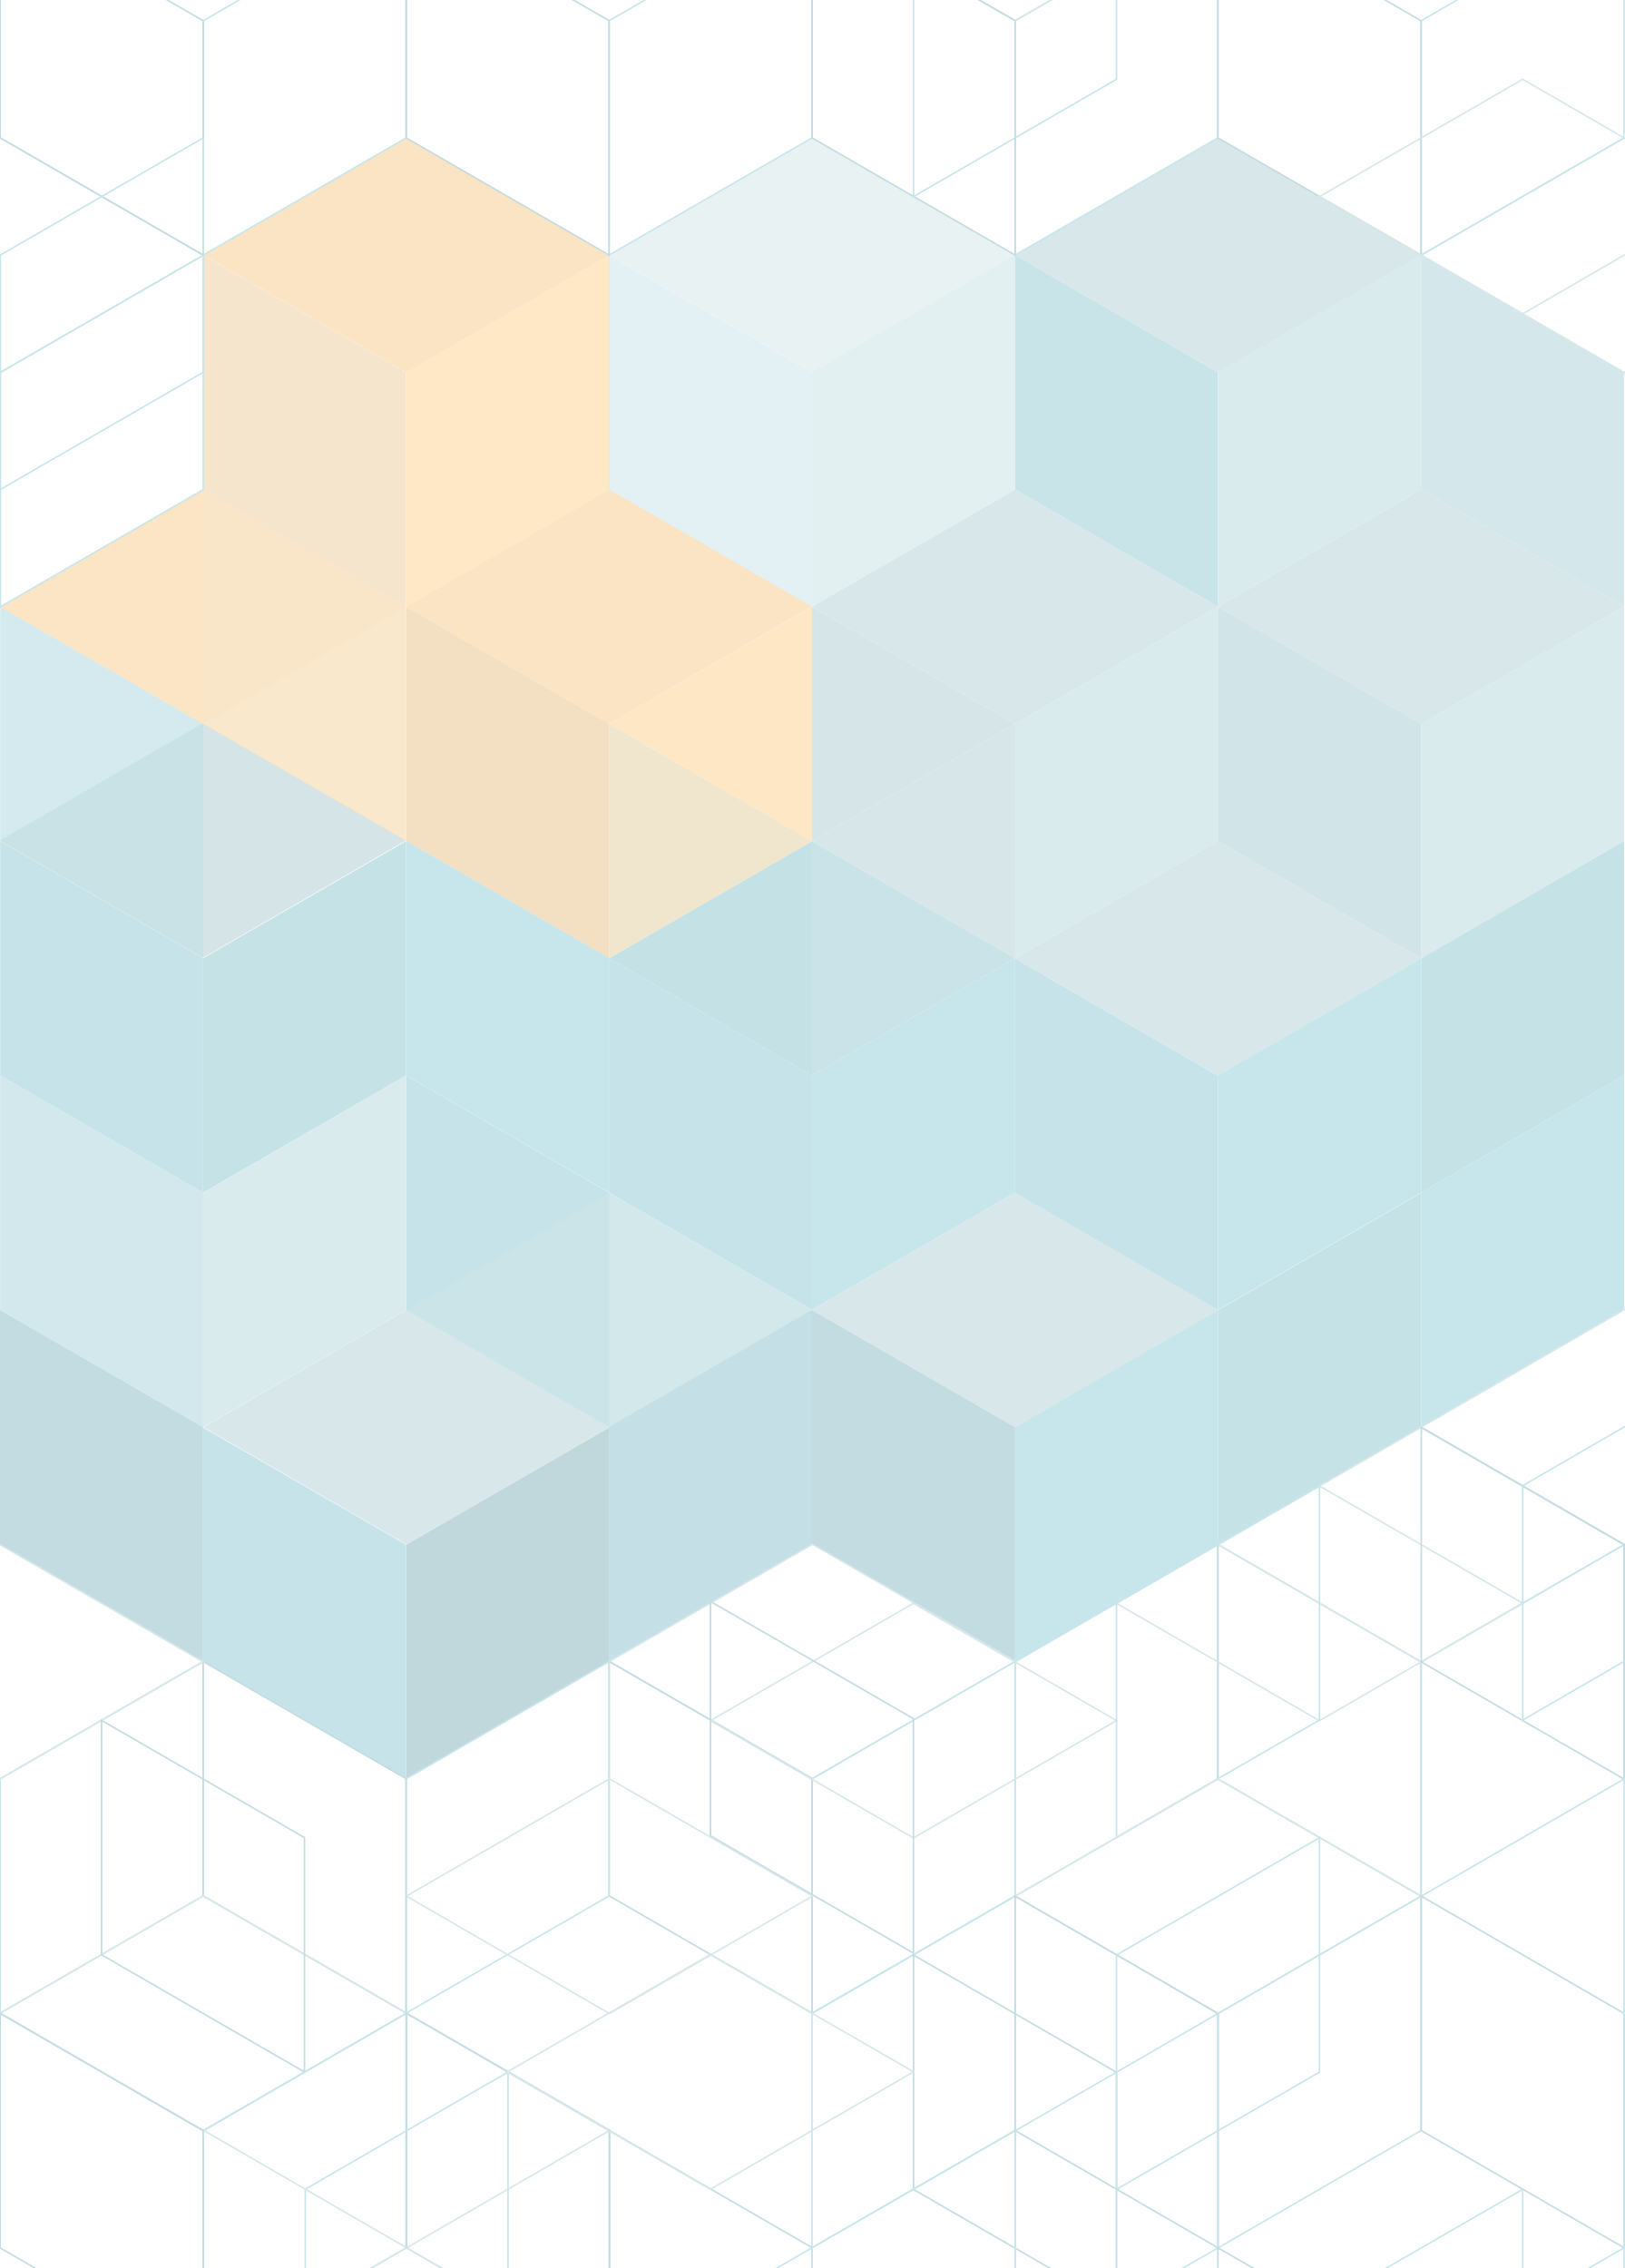
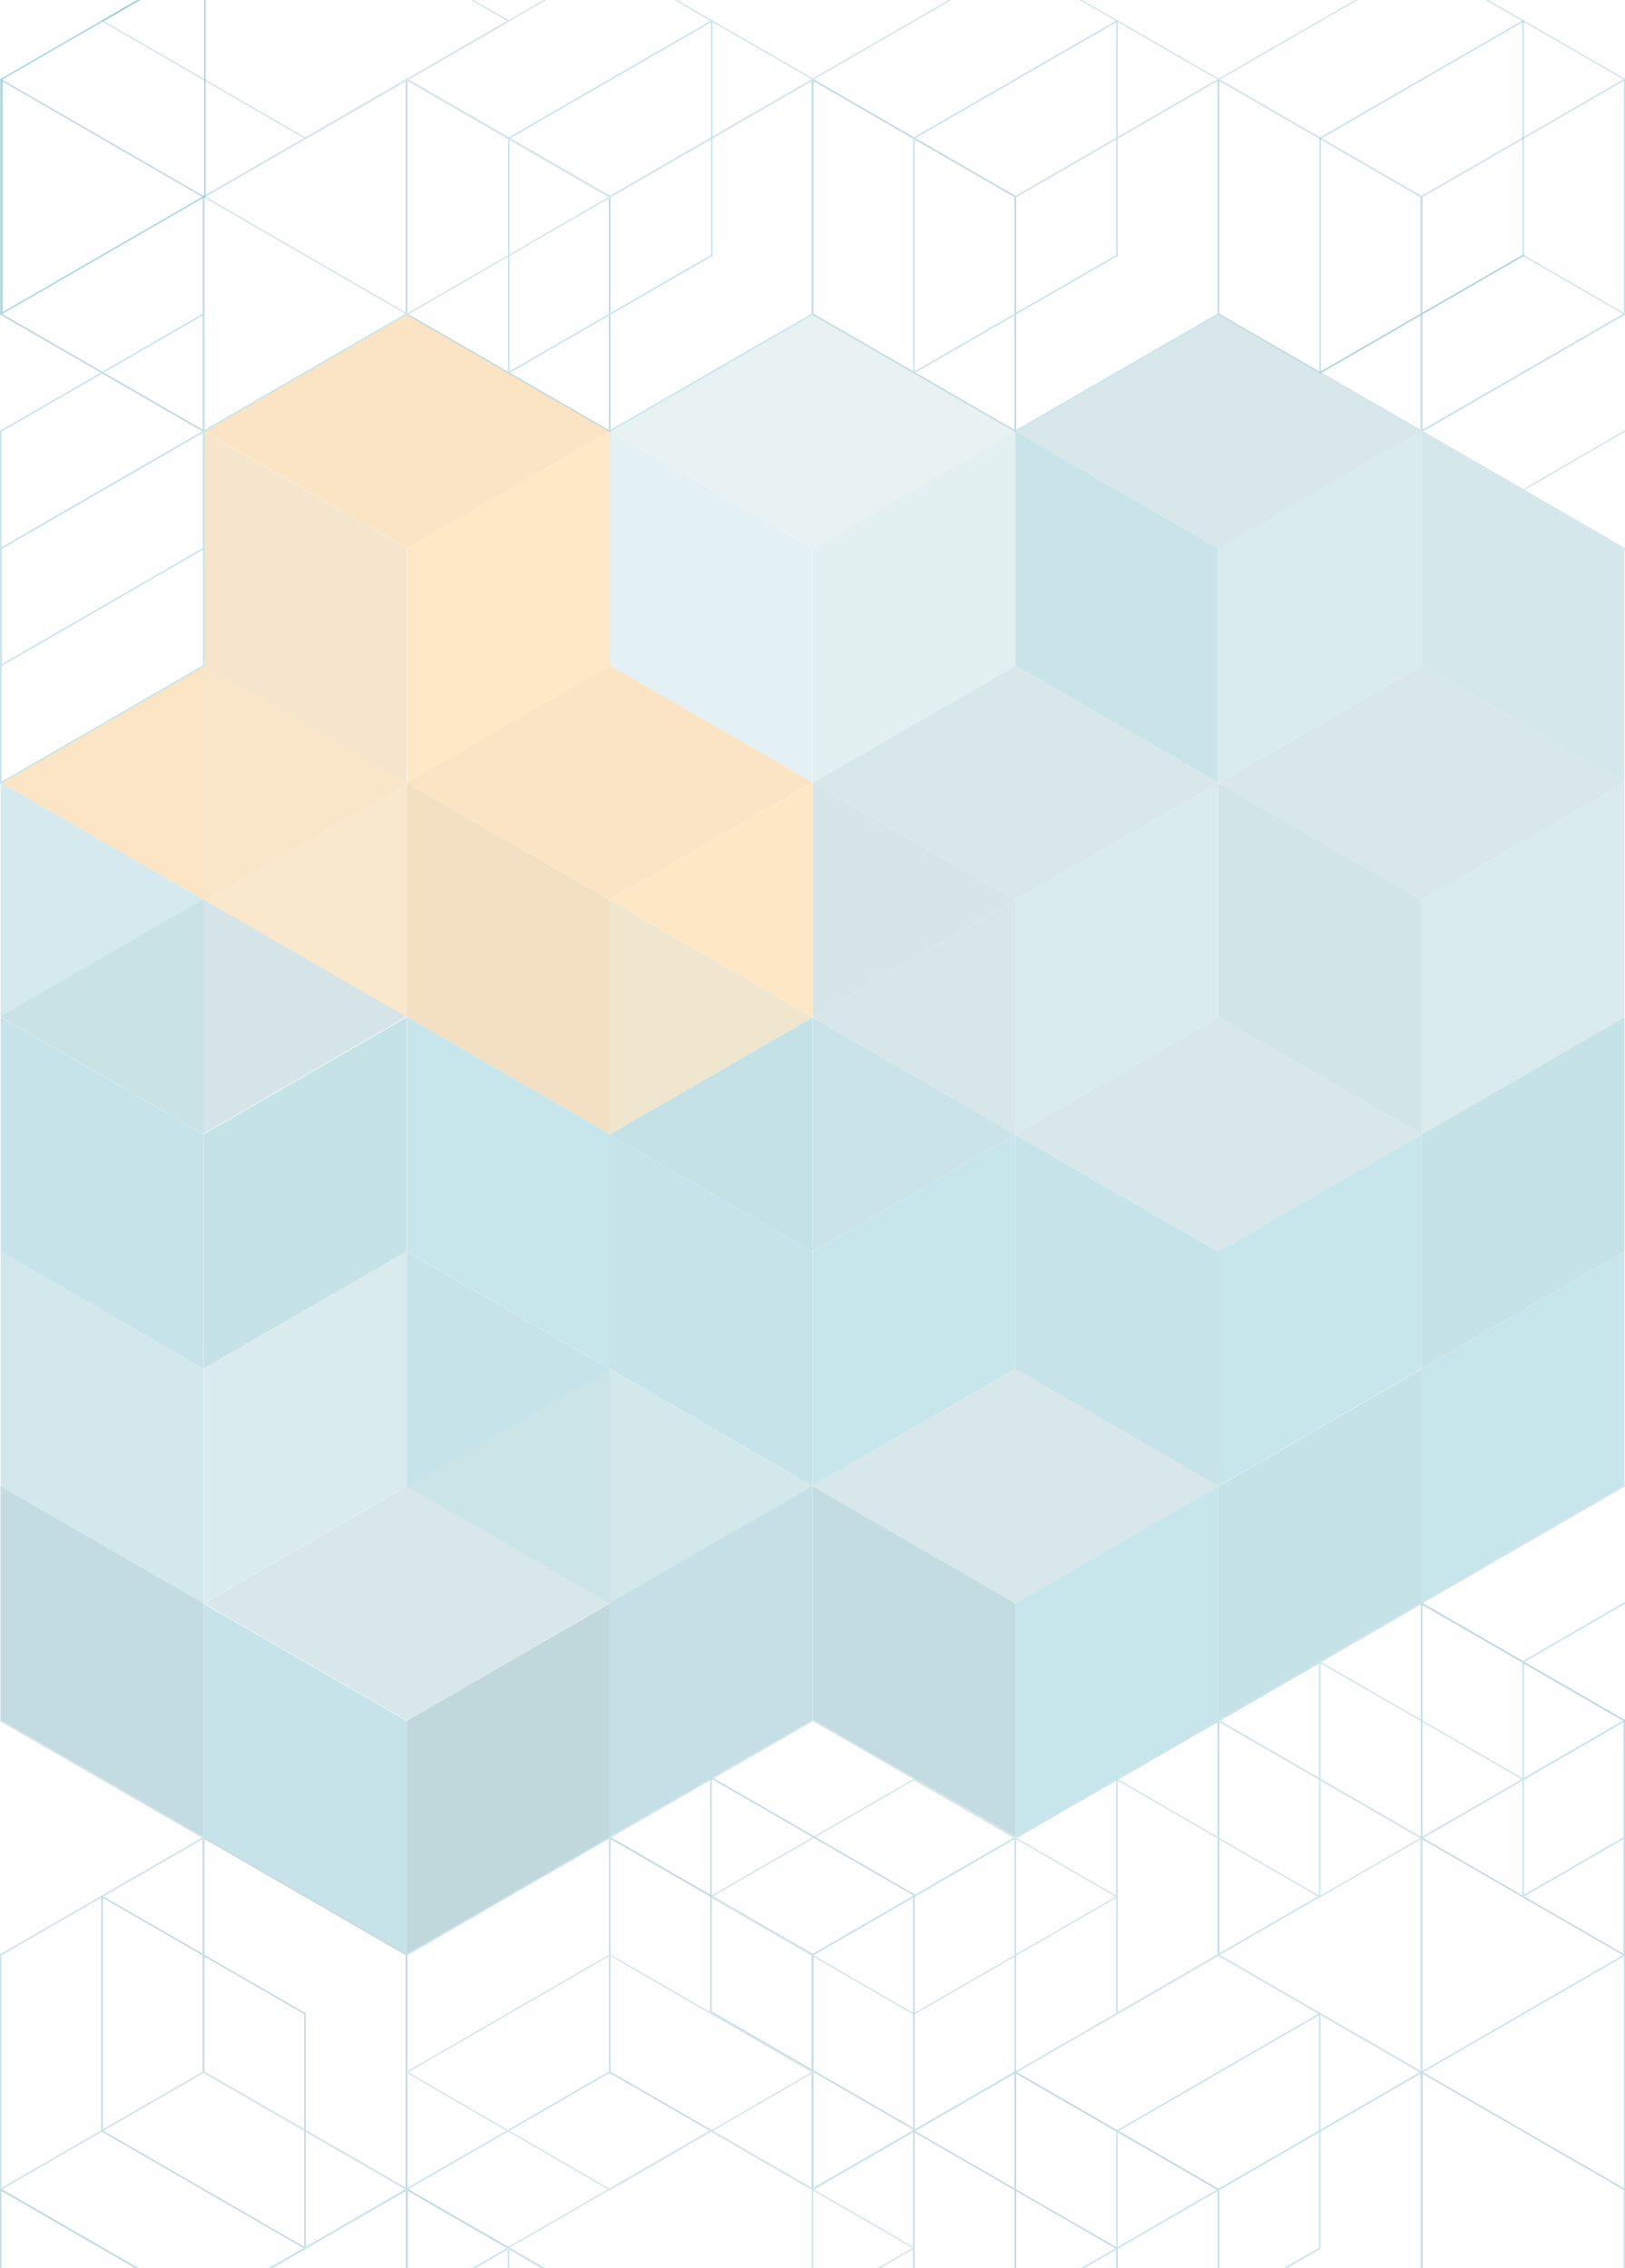
<svg xmlns="http://www.w3.org/2000/svg" version="1.1" id="Layer_1" x="0px" y="0px" viewBox="0 0 1036.5 1447.5" enable-background="new 0 0 1036.5 1447.5" xml:space="preserve">
  <g id="_Group_" opacity="0.34">
-     <polygon fill="#93C4CA" points="777.2,387.2 777.2,536.8 647.8,611.6 647.8,462  " />
-     <polygon fill="#8CBAC0" points="518.2,387.2 518.2,387.2 518.2,387.2 647.8,312.4 777.2,387.2 647.8,462  " />
-     <polygon fill="#5BB6C8" points="647.8,611.6 647.8,761.2 518.2,836 518.2,686.4  " />
-     <polygon fill="#93C4CA" points="647.8,611.6 647.8,611.6 518.2,536.9 518.2,536.8  " />
-     <polygon fill="#87B3B9" points="647.8,462 647.8,611.6 518.2,536.8  " />
-     <polygon fill="#87B3B9" points="518.2,387.2 647.8,462 518.2,536.8 518.2,536.8  " />
-     <polygon fill="#54A7B7" points="647.8,611.6 518.2,686.4 518.2,686.3 518.2,682 518.2,536.9 518.2,536.9  " />
-     <polygon fill="#FDBA54" points="518.2,536.8 518.2,536.9 388.7,462 388.7,462 518.2,387.2 518.2,536.8 518.2,536.8 518.2,536.9     " />
-     <polygon fill="#87B3B9" points="518.2,536.9 518.2,536.9 518.2,536.8  " />
-     <polygon fill="#57AEBE" points="518.2,686.4 518.2,836 388.7,761.2 388.7,612.3 388.7,611.6  " />
-     <polygon fill="#54A7B7" points="518.2,686.3 518.2,686.4 388.7,611.6 518.2,536.9 518.2,536.9 518.2,682  " />
-     <polygon fill="#54A7B7" points="518.2,536.8 518.2,536.9 518.2,536.9  " />
-     <polygon fill="#FDBA54" points="518.2,536.9 388.7,611.6 388.7,462.8 388.7,462  " />
-     <polygon opacity="0.25" fill="#93C4CA" enable-background="new    " points="518.2,686.4 518.2,536.9 647.8,462 647.8,611.6  " />
-     <polygon opacity="0.25" fill="#93C4CA" enable-background="new    " points="647.8,761.2 647.8,611.7 777.2,536.8 777.2,686.4  " />
-     <polygon fill="#EFB050" points="518.2,387.1 388.7,462 259.2,387.2 259.2,387.2 259.2,387.1 388.7,312.3  " />
-     <polygon opacity="0.25" fill="#50A6B7" enable-background="new    " points="518.2,536.8 518.2,686.4 388.7,611.6 388.7,462.7    388.7,462.1 388.7,462  " />
-     <polygon opacity="0.99" fill="#DCA249" enable-background="new    " points="388.7,462 388.7,611.6 259.2,536.8 259.2,387.9    259.2,387.2 259.2,387.2  " />
-     <polygon opacity="0.25" fill="#50A6B7" enable-background="new    " points="388.7,611.6 388.7,761.2 259.2,686.4 259.2,537.5    259.2,536.8 259.2,536.8  " />
-     <polygon fill="#57AEBE" points="388.7,761.2 388.7,910.8 259.2,836 259.2,687.1 259.2,686.4  " />
-     <polygon fill="#54A9BA" points="259.2,536.8 259.2,686.4 129.6,761.2 129.6,611.6  " />
-     <polygon fill="#93C4CA" points="259.2,686.4 259.2,836 129.6,910.8 129.6,761.3  " />
-     <polygon fill="#84AFB5" points="0.1,536.4 0.1,536.4 0.1,536.3 129.6,461.5 259.2,536.3 129.6,611.2  " />
-     <polygon fill="#8CBAC0" points="647.8,611.7 647.8,611.7 647.8,611.6 777.2,536.8 906.9,611.6 777.2,686.5  " />
-     <polygon fill="#57AEBE" points="777.2,686.6 777.2,836.2 647.8,761.4 647.8,612.5 647.8,611.8  " />
-     <polygon fill="#5BB6C8" points="906.9,611.6 906.9,761.2 777.2,836 777.2,686.4  " />
-     <polygon opacity="0.75" fill="#50A6B7" enable-background="new    " points="129.6,761.2 129.6,910.8 0.1,836 0.1,687.1 0.1,686.5    0.1,686.4  " />
-     <polygon fill="#4D99A8" points="518.2,836 518.2,985.6 647.8,1060.4 647.8,910.8  " />
-     <polygon fill="#5BB6C8" points="259.4,536.8 259.4,686.4 389,761.2 389,611.6  " />
-     <polygon fill="#8CBAC0" points="518.2,836.1 518.2,836.1 518.2,836 647.8,761.2 777.4,836 647.8,910.9  " />
-     <polygon fill="#57AEBE" points="129.6,611.6 129.6,761.2 0.1,686.4 0.1,537.5 0.1,536.8  " />
-     <polygon opacity="0.69" fill="#DCA249" enable-background="new    " points="259.2,387.1 259.2,536.7 129.6,461.9 129.6,313.1    129.6,312.4 129.6,312.3  " />
-     <polygon fill="#FDBA54" points="129.6,462 129.5,462 0,387.2 0.1,387.2 129.6,312.4  " />
-     <polygon opacity="0.7" fill="#50A6B7" enable-background="new    " points="129.6,462 129.6,611.6 0.1,536.8 0.1,387.9 0.1,387.2    0.1,387.2  " />
-     <polygon opacity="0.44" fill="#FDBA54" enable-background="new    " points="259.1,536.8 259.1,536.9 129.6,462 129.6,462    259.1,387.2 259.1,536.8 259.2,536.8 259.2,536.9  " />
-     <polygon fill="#8CBAC0" points="129.9,910.9 129.9,910.9 129.9,910.8 259.4,836 389,910.8 259.4,985.7  " />
-     <polygon fill="#5BB6C8" points="777.2,836 777.2,985.6 647.8,1060.4 647.8,910.8  " />
-     <polygon opacity="0.85" fill="#66B0BA" enable-background="new    " points="259.4,836.3 259.4,836.3 259.4,836.2 389,761.4    518.5,836.2 389,911.1  " />
-     <polygon fill="#51A2B2" points="518.2,836 518.2,985.6 388.6,1060.4 388.6,910.8  " />
-     <polygon fill="#458996" points="388.7,911.1 388.7,1060.7 259.2,1135.5 259.2,985.9  " />
-     <polygon opacity="0.88" fill="#68A5AF" enable-background="new    " points="906.9,462 906.9,611.6 777.2,536.8 777.2,387.9    777.2,387.2  " />
-     <polygon fill="#8CBAC0" points="777.2,387.3 777.2,387.3 777.2,387.2 906.9,312.4 1036.4,387.2 906.9,462.1  " />
-     <polygon fill="#93C4CA" points="1036.4,387.2 1036.4,536.8 906.9,611.6 906.9,462  " />
-     <polygon fill="#54A9BA" points="1036.4,536.8 1036.4,686.4 906.9,761.2 906.9,611.6  " />
-     <polygon fill="#54A9BA" points="906.9,761.4 906.9,911 777.2,985.8 777.2,836.2  " />
-     <polygon fill="#5BB6C8" points="1036.4,686.4 1036.4,836 906.9,910.8 906.9,761.2  " />
-     <polygon fill="#57AEBE" points="259.2,985.9 259.2,1135.5 129.6,1060.7 129.6,911.8 129.6,911.1  " />
-     <polygon fill="#4D99A8" points="0,836 0,985.6 129.6,1060.4 129.6,910.8  " />
-     <polygon opacity="0.81" fill="#DCA249" enable-background="new    " points="259.2,237.6 259.2,387.2 129.6,312.4 129.6,163.5    129.6,162.9 129.6,162.8  " />
-     <polygon opacity="0.99" fill="#FDBB56" enable-background="new    " points="259.4,237.6 259.4,387.2 389,312.4 389,163.5    389,162.9 389,162.8  " />
-     <polygon fill="#EFB050" points="389,162.8 259.4,237.7 129.9,162.9 129.9,162.9 129.9,162.8 259.4,88  " />
-     <polygon opacity="0.68" fill="#EFB050" enable-background="new    " points="259.4,387.2 129.9,462.1 0.3,387.3 0.3,387.3    0.3,387.2 129.9,312.4  " />
-     <polygon opacity="0.49" fill="#57AEBE" enable-background="new    " points="518.2,237.6 518.2,387.2 388.7,312.4 388.7,163.5    388.7,162.8  " />
-     <polygon opacity="0.77" fill="#93C4CA" enable-background="new    " points="647.8,162.8 647.8,312.4 518.2,387.2 518.2,237.7  " />
-     <polygon opacity="0.55" fill="#8CBAC0" enable-background="new    " points="389,162.9 389,162.9 389,162.8 518.5,88 648,162.8    518.5,237.7  " />
-     <polygon opacity="0.96" fill="#57AEBE" enable-background="new    " points="777.2,237.6 777.2,387.2 647.8,312.4 647.8,163.5    647.8,162.8  " />
-     <polygon fill="#93C4CA" points="906.9,162.8 906.9,312.4 777.2,387.2 777.2,237.7  " />
-     <polygon fill="#8CBAC0" points="647.8,162.9 647.8,162.9 647.8,162.8 777.4,88 907,162.8 777.4,237.7  " />
-     <polygon opacity="0.72" fill="#51A1B0" enable-background="new    " points="1036.4,237.6 1036.4,387.2 906.9,312.4 906.9,163.5    906.9,162.8  " />
-     <polygon fill="none" stroke="#8CBAC0" stroke-miterlimit="10" points="389,1060.4 389,1060.4 389,1060.3 518.5,985.6 648,1060.3    518.5,1135.2  " />
-     <polygon fill="none" stroke="#5BB6C8" stroke-miterlimit="10" points="647.8,1060.4 647.8,1210 518.2,1284.8 518.2,1135.2  " />
-     <polygon fill="none" stroke="#4D99A8" stroke-miterlimit="10" points="388.7,1060.4 388.7,1210 518.2,1284.8 518.2,1135.2  " />
-     <polygon fill="none" stroke="#5BB6C8" stroke-miterlimit="10" points="777.2,985.8 777.2,1135.4 647.8,1210.2 647.8,1060.6  " />
-     <polygon fill="none" stroke="#4D99A8" stroke-miterlimit="10" points="777.2,985.8 777.2,1135.4 906.8,1210.2 906.8,1060.6  " />
-     <polygon fill="none" stroke="#8CBAC0" stroke-miterlimit="10" points="777.4,985.8 777.4,985.8 777.4,985.8 906.9,910.9    1036.6,985.8 906.9,1060.7  " />
-     <polygon fill="none" stroke="#5BB6C8" stroke-miterlimit="10" points="1036.4,985.8 1036.4,1135.4 907,1210.2 907,1060.6  " />
-     <polygon fill="none" stroke="#5BB6C8" stroke-miterlimit="10" points="388.7,1060.4 388.7,1210 259.2,1284.8 259.2,1135.2  " />
-     <polygon fill="none" stroke="#5BB6C8" stroke-miterlimit="10" points="129.6,1060.4 129.6,1210 0.1,1284.8 0.1,1135.2  " />
-     <polygon fill="none" stroke="#4D99A8" stroke-miterlimit="10" points="129.6,1060.4 129.6,1210 259.1,1284.8 259.1,1135.2  " />
-     <polygon fill="none" stroke="#5BB6C8" stroke-miterlimit="10" points="1165.9,911.1 1165.9,1060.7 1036.4,1135.5 1036.4,985.9  " />
-     <polygon fill="none" stroke="#8CBAC0" stroke-miterlimit="10" points="907,910.8 907,910.8 907,910.8 1036.4,835.9 1166.1,910.8    1036.4,985.7  " />
-     <polygon fill="none" stroke="#8CBAC0" stroke-miterlimit="10" points="-129.6,1060.7 -129.6,1060.7 -129.6,1060.6 -0.1,985.8    129.6,1060.6 -0.1,1135.5  " />
-     <polygon fill="none" stroke="#8CBAC0" stroke-miterlimit="10" points="0.3,1284.8 0.3,1284.8 0.3,1284.8 129.8,1210 259.5,1284.8    129.8,1359.7  " />
-     <polygon fill="none" stroke="#8CBAC0" stroke-miterlimit="10" points="-129.3,162.9 -129.3,162.9 -129.3,162.8 0.2,88 129.9,162.8    0.2,237.7  " />
-     <polygon fill="none" stroke="#8CBAC0" stroke-miterlimit="10" points="907,162.9 907,162.9 907,162.8 1036.4,88 1166.1,162.8    1036.4,237.7  " />
-     <polygon fill="none" stroke="#5BB6C8" stroke-miterlimit="10" points="777.2,-61.6 777.2,88 647.8,162.8 647.8,13.2  " />
-     <polygon fill="none" stroke="#5BB6C8" stroke-miterlimit="10" points="518.2,-61.6 518.2,88 388.7,162.8 388.7,13.2  " />
-     <polygon fill="none" stroke="#5BB6C8" stroke-miterlimit="10" points="259.2,-61.6 259.2,88 129.7,162.8 129.7,13.2  " />
-     <polygon fill="none" stroke="#5BB6C8" stroke-miterlimit="10" points="129.7,162.9 129.7,312.5 0.2,387.3 0.2,237.7  " />
-     <polygon fill="none" stroke="#5BB6C8" stroke-miterlimit="10" points="1036.4,-61.6 1036.4,88 907,162.8 907,13.2  " />
-     <polygon fill="none" stroke="#8CBAC0" stroke-miterlimit="10" points="518.2,-61.6 518.2,-61.6 518.2,-61.7 647.8,-136.5    777.4,-61.7 647.8,13.2  " />
-     <polygon fill="none" stroke="#4D99A8" stroke-miterlimit="10" points="518.2,-61.6 518.2,88 647.8,162.8 647.8,13.2  " />
-     <polygon fill="none" stroke="#4D99A8" stroke-miterlimit="10" points="777.2,-61.6 777.2,88 906.8,162.8 906.8,13.2  " />
-     <polygon fill="none" stroke="#4D99A8" stroke-miterlimit="10" points="259.2,-61.6 259.2,88 388.7,162.8 388.7,13.2  " />
-     <polygon fill="none" stroke="#4D99A8" stroke-miterlimit="10" points="0.1,-61.6 0.1,88 129.6,162.8 129.6,13.2  " />
-     <polygon fill="none" stroke="#8CBAC0" stroke-miterlimit="10" points="453.4,1098.2 453.4,1098.2 453.4,1098.1 582.9,1023.3    712.5,1098.1 582.9,1173  " />
-     <polygon fill="none" stroke="#8CBAC0" stroke-miterlimit="10" points="712.5,1023.3 712.5,1023.3 712.5,1023.2 842,948.4    971.7,1023.2 842,1098.2  " />
-     <polygon fill="none" stroke="#4D99A8" stroke-miterlimit="10" points="453.4,1022.1 453.4,1171.7 582.9,1246.5 582.9,1096.9  " />
-     <polygon fill="none" stroke="#4D99A8" stroke-miterlimit="10" points="64.8,1098 64.8,1247.6 194.3,1322.4 194.3,1172.8  " />
-     <polygon fill="none" stroke="#4D99A8" stroke-miterlimit="10" points="907,911.1 907,1060.7 1036.4,1135.5 1036.4,985.9  " />
-     <polygon fill="none" stroke="#5BB6C8" stroke-miterlimit="10" points="1101.1,873.3 1101.1,1022.9 971.7,1097.8 971.7,948.2  " />
-     <polygon fill="none" stroke="#5BB6C8" stroke-miterlimit="10" points="842,948.2 842,1097.8 712.5,1172.6 712.5,1023  " />
-     <polygon fill="none" stroke="#5BB6C8" stroke-miterlimit="10" points="129.7,88 129.7,237.6 0.2,312.4 0.2,162.8  " />
-     <polygon fill="none" stroke="#5BB6C8" stroke-miterlimit="10" points="712.5,-99 712.5,50.6 583,125.4 583,-24.2  " />
-     <polygon fill="none" stroke="#8CBAC0" stroke-miterlimit="10" points="842.2,125.5 842.2,125.5 842.2,125.4 971.7,50.6    1101.1,125.4 971.7,200.3  " />
-     <polygon fill="none" stroke="#8CBAC0" stroke-miterlimit="10" points="647.8,1210.2 647.8,1210.2 647.8,1210.1 777.2,1135.3    907,1210.1 777.2,1285.1  " />
-     <polygon fill="none" stroke="#8CBAC0" stroke-miterlimit="10" points="259.4,1210.2 259.4,1210.2 259.4,1210.1 388.9,1135.3    518.5,1210.1 388.9,1285.1  " />
-     <polygon fill="none" stroke="#8CBAC0" stroke-miterlimit="10" points="130,1359.7 130,1359.7 130,1359.6 259.5,1284.8    389.2,1359.6 259.5,1434.6  " />
-     <polygon fill="none" stroke="#5BB6C8" stroke-miterlimit="10" points="647.8,1210.2 647.8,1359.8 518.2,1434.6 518.2,1285  " />
-     <polygon fill="none" stroke="#5BB6C8" stroke-miterlimit="10" points="906.8,1210.2 906.8,1359.8 777.4,1434.6 777.4,1285  " />
-     <polygon fill="none" stroke="#5BB6C8" stroke-miterlimit="10" points="259.1,1285.1 259.1,1434.7 129.7,1509.5 129.7,1359.9  " />
-     <polygon fill="none" stroke="#4D99A8" stroke-miterlimit="10" points="0.1,1285.1 0.1,1434.7 129.6,1509.5 129.6,1359.9  " />
-     <polygon fill="none" stroke="#4D99A8" stroke-miterlimit="10" points="259.5,1285.1 259.5,1434.7 389,1509.5 389,1359.9  " />
-     <polygon fill="none" stroke="#4D99A8" stroke-miterlimit="10" points="388.8,1359.7 388.8,1509.3 518.2,1584.1 518.2,1434.5  " />
-     <polygon fill="none" stroke="#4D99A8" stroke-miterlimit="10" points="647.8,1210.2 647.8,1359.8 777.2,1434.6 777.2,1285  " />
-     <polygon fill="none" stroke="#4D99A8" stroke-miterlimit="10" points="907,1210.2 907,1359.8 1036.4,1434.6 1036.4,1285  " />
-     <polygon fill="none" stroke="#4D99A8" stroke-miterlimit="10" points="583,1247.8 583,1397.4 712.5,1472.2 712.5,1322.6  " />
-     <polygon fill="none" stroke="#5BB6C8" stroke-miterlimit="10" points="1165.9,1210.2 1165.9,1359.8 1036.4,1434.6 1036.4,1285  " />
-     <polygon fill="none" stroke="#5BB6C8" stroke-miterlimit="10" points="647.8,1359.7 647.8,1509.3 518.2,1584.1 518.2,1434.5  " />
-     <polygon fill="none" stroke="#5BB6C8" stroke-miterlimit="10" points="777.2,1285.1 777.2,1434.7 647.9,1509.5 647.9,1359.9  " />
-     <polygon fill="none" stroke="#5BB6C8" stroke-miterlimit="10" points="324.2,1322.4 324.2,1472 194.8,1546.8 194.8,1397.2  " />
-     <polygon fill="none" stroke="#5BB6C8" stroke-miterlimit="10" points="1165.9,1060.4 1165.9,1210 1036.4,1284.8 1036.4,1135.2  " />
-     <polygon fill="none" stroke="#5BB6C8" stroke-miterlimit="10" points="842,1172.9 842,1322.5 712.5,1397.3 712.5,1247.7  " />
-     <polygon fill="none" stroke="#5BB6C8" stroke-miterlimit="10" points="1036.4,1434.6 1036.4,1584.2 907,1659 907,1509.4  " />
-     <polygon fill="none" stroke="#4D99A8" stroke-miterlimit="10" points="777.2,1434.6 777.2,1584.2 906.7,1659 906.7,1509.4  " />
-     <polygon fill="none" stroke="#4D99A8" stroke-miterlimit="10" points="647.8,1515 647.8,1664.6 777.2,1739.4 777.2,1589.8  " />
-     <polygon fill="none" stroke="#4D99A8" stroke-miterlimit="10" points="518.2,1584.1 518.2,1733.7 647.8,1808.5 647.8,1658.9  " />
-     <polygon fill="none" stroke="#5BB6C8" stroke-miterlimit="10" points="777.2,1584.1 777.2,1733.7 647.9,1808.5 647.9,1658.9  " />
-     <polygon fill="none" stroke="#5BB6C8" stroke-miterlimit="10" points="906.8,1509.5 906.8,1659.1 777.4,1733.9 777.4,1584.3  " />
-     <polygon fill="none" stroke="#5BB6C8" stroke-miterlimit="10" points="971.7,1397.3 971.7,1546.9 842.2,1621.7 842.2,1472.1  " />
-     <polygon fill="none" stroke="#5BB6C8" stroke-miterlimit="10" points="518.2,1434.6 518.2,1584.2 388.8,1659 388.8,1509.4  " />
-     <polygon fill="none" stroke="#8CBAC0" stroke-miterlimit="10" points="129.9,1509.5 129.9,1509.5 129.9,1509.4 259.4,1434.6    389.1,1509.4 259.4,1584.4  " />
-     <polygon fill="none" stroke="#8CBAC0" stroke-miterlimit="10" points="323.8,1322.4 323.8,1322.4 323.8,1322.3 453.2,1247.5    583,1322.3 453.2,1397.3  " />
-     <polygon fill="none" stroke="#8CBAC0" stroke-miterlimit="10" points="259.6,1584.1 259.6,1584.1 259.6,1584 389.1,1509.2    518.8,1584 389.1,1659  " />
-     <polygon fill="none" stroke="#8CBAC0" stroke-miterlimit="10" points="388.6,1659 388.6,1659 388.6,1658.9 518,1584.1    647.8,1658.9 518,1733.9  " />
-     <polygon fill="none" stroke="#8CBAC0" stroke-miterlimit="10" points="323.9,1546.8 323.9,1546.8 323.9,1546.7 453.4,1471.9    583,1546.7 453.4,1621.7  " />
+     <polygon fill="#93C4CA" points="777.5,499.6 777.5,649.2 648,724 648,574.4  " />
+     <polygon fill="#8CBAC0" points="518.5,499.6 518.5,499.6 518.5,499.6 648,424.8 777.5,499.6 648,574.4  " />
+     <polygon fill="#5BB6C8" points="648,724 648,873.6 518.5,948.4 518.5,798.8  " />
+     <polygon fill="#93C4CA" points="648,724 648,724 518.5,649.3 518.5,649.2  " />
+     <polygon fill="#87B3B9" points="648,574.4 648,724 518.5,649.2  " />
+     <polygon fill="#87B3B9" points="518.5,499.6 648,574.4 518.5,649.2 518.5,649.2  " />
+     <polygon fill="#54A7B7" points="648,724 518.5,798.8 518.5,798.7 518.5,794.4 518.5,649.3 518.5,649.3  " />
+     <polygon fill="#FDBA54" points="518.5,649.2 518.5,649.3 389,574.4 389,574.4 518.5,499.6 518.5,649.2 518.5,649.2 518.5,649.3     " />
+     <polygon fill="#87B3B9" points="518.5,649.3 518.5,649.3 518.5,649.2  " />
+     <polygon fill="#57AEBE" points="518.5,798.8 518.5,948.4 389,873.6 389,724.7 389,724  " />
+     <polygon fill="#54A7B7" points="518.5,798.7 518.5,798.8 389,724 518.5,649.3 518.5,649.3 518.5,794.4  " />
+     <polygon fill="#54A7B7" points="518.5,649.2 518.5,649.3 518.5,649.3  " />
+     <polygon fill="#FDBA54" points="518.5,649.3 389,724 389,575.2 389,574.4  " />
+     <polygon opacity="0.25" fill="#93C4CA" enable-background="new    " points="518.5,798.8 518.5,649.3 648,574.4 648,724  " />
+     <polygon opacity="0.25" fill="#93C4CA" enable-background="new    " points="648,873.6 648,724.1 777.5,649.2 777.5,798.8  " />
+     <polygon fill="#EFB050" points="518.5,499.5 389,574.4 259.5,499.6 259.5,499.6 259.5,499.5 389,424.7  " />
+     <polygon opacity="0.25" fill="#50A6B7" enable-background="new    " points="518.5,649.2 518.5,798.8 389,724 389,575.1 389,574.5    389,574.4  " />
+     <polygon opacity="0.99" fill="#DCA249" enable-background="new    " points="389,574.4 389,724 259.5,649.2 259.5,500.3    259.5,499.6 259.5,499.6  " />
+     <polygon opacity="0.25" fill="#50A6B7" enable-background="new    " points="389,724 389,873.6 259.5,798.8 259.5,649.9    259.5,649.2 259.5,649.2  " />
+     <polygon fill="#57AEBE" points="389,873.6 389,1023.2 259.5,948.4 259.5,799.5 259.5,798.8  " />
+     <polygon fill="#54A9BA" points="259.5,649.2 259.5,798.8 129.9,873.6 129.9,724  " />
+     <polygon fill="#93C4CA" points="259.5,798.8 259.5,948.4 129.9,1023.2 129.9,873.7  " />
+     <polygon fill="#84AFB5" points="0.4,648.8 0.4,648.8 0.4,648.7 129.9,573.9 259.5,648.7 129.9,723.6  " />
+     <polygon fill="#8CBAC0" points="648,724.1 648,724.1 648,724 777.5,649.2 907.2,724 777.5,798.9  " />
+     <polygon fill="#57AEBE" points="777.5,799 777.5,948.6 648,873.8 648,724.9 648,724.2  " />
+     <polygon fill="#5BB6C8" points="907.2,724 907.2,873.6 777.5,948.4 777.5,798.8  " />
+     <polygon opacity="0.75" fill="#50A6B7" enable-background="new    " points="129.9,873.6 129.9,1023.2 0.4,948.4 0.4,799.5    0.4,798.9 0.4,798.8  " />
+     <polygon fill="#4D99A8" points="518.5,948.4 518.5,1098 648,1172.8 648,1023.2  " />
+     <polygon fill="#5BB6C8" points="259.7,649.2 259.7,798.8 389.2,873.6 389.2,724  " />
+     <polygon fill="#8CBAC0" points="518.5,948.5 518.5,948.5 518.5,948.4 648,873.6 777.7,948.4 648,1023.3  " />
+     <polygon fill="#57AEBE" points="129.9,724 129.9,873.6 0.4,798.8 0.4,649.9 0.4,649.2  " />
+     <polygon opacity="0.69" fill="#DCA249" enable-background="new    " points="259.5,499.5 259.5,649.1 129.9,574.3 129.9,425.5    129.9,424.8 129.9,424.7  " />
+     <polygon fill="#FDBA54" points="129.9,574.4 129.8,574.4 0.3,499.6 0.4,499.6 129.9,424.8  " />
+     <polygon opacity="0.7" fill="#50A6B7" enable-background="new    " points="129.9,574.4 129.9,724 0.4,649.2 0.4,500.3 0.4,499.6    0.4,499.6  " />
+     <polygon opacity="0.44" fill="#FDBA54" enable-background="new    " points="259.4,649.2 259.4,649.3 129.9,574.4 129.9,574.4    259.4,499.6 259.4,649.2 259.5,649.2 259.5,649.3  " />
+     <polygon fill="#8CBAC0" points="130.2,1023.3 130.2,1023.3 130.2,1023.2 259.7,948.4 389.2,1023.2 259.7,1098.1  " />
+     <polygon fill="#5BB6C8" points="777.5,948.4 777.5,1098 648,1172.8 648,1023.2  " />
+     <polygon opacity="0.85" fill="#66B0BA" enable-background="new    " points="259.7,948.7 259.7,948.7 259.7,948.6 389.2,873.8    518.8,948.6 389.2,1023.5  " />
+     <polygon fill="#51A2B2" points="518.5,948.4 518.5,1098 388.9,1172.8 388.9,1023.2  " />
+     <polygon fill="#458996" points="389,1023.5 389,1173.1 259.5,1247.9 259.5,1098.3  " />
+     <polygon opacity="0.88" fill="#68A5AF" enable-background="new    " points="907.2,574.4 907.2,724 777.5,649.2 777.5,500.3    777.5,499.6  " />
+     <polygon fill="#8CBAC0" points="777.5,499.7 777.5,499.7 777.5,499.6 907.2,424.8 1036.7,499.6 907.2,574.5  " />
+     <polygon fill="#93C4CA" points="1036.7,499.6 1036.7,649.2 907.2,724 907.2,574.4  " />
+     <polygon fill="#54A9BA" points="1036.7,649.2 1036.7,798.8 907.2,873.6 907.2,724  " />
+     <polygon fill="#54A9BA" points="907.2,873.8 907.2,1023.4 777.5,1098.2 777.5,948.6  " />
+     <polygon fill="#5BB6C8" points="1036.7,798.8 1036.7,948.4 907.2,1023.2 907.2,873.6  " />
+     <polygon fill="#57AEBE" points="259.5,1098.3 259.5,1247.9 129.9,1173.1 129.9,1024.2 129.9,1023.5  " />
+     <polygon fill="#4D99A8" points="0.3,948.4 0.3,1098 129.9,1172.8 129.9,1023.2  " />
+     <polygon opacity="0.81" fill="#DCA249" enable-background="new    " points="259.5,350 259.5,499.6 129.9,424.8 129.9,275.9    129.9,275.3 129.9,275.2  " />
+     <polygon opacity="0.99" fill="#FDBB56" enable-background="new    " points="259.7,350 259.7,499.6 389.2,424.8 389.2,275.9    389.2,275.3 389.2,275.2  " />
+     <polygon fill="#EFB050" points="389.2,275.2 259.7,350.1 130.2,275.3 130.2,275.3 130.2,275.2 259.7,200.4  " />
+     <polygon opacity="0.68" fill="#EFB050" enable-background="new    " points="259.7,499.6 130.2,574.5 0.6,499.7 0.6,499.7    0.6,499.6 130.2,424.8  " />
+     <polygon opacity="0.49" fill="#57AEBE" enable-background="new    " points="518.5,350 518.5,499.6 389,424.8 389,275.9 389,275.2     " />
+     <polygon opacity="0.77" fill="#93C4CA" enable-background="new    " points="648,275.2 648,424.8 518.5,499.6 518.5,350.1  " />
+     <polygon opacity="0.55" fill="#8CBAC0" enable-background="new    " points="389.2,275.3 389.2,275.3 389.2,275.2 518.8,200.4    648.2,275.2 518.8,350.1  " />
+     <polygon opacity="0.96" fill="#57AEBE" enable-background="new    " points="777.5,350 777.5,499.6 648,424.8 648,275.9 648,275.2     " />
+     <polygon fill="#93C4CA" points="907.2,275.2 907.2,424.8 777.5,499.6 777.5,350.1  " />
+     <polygon fill="#8CBAC0" points="648,275.3 648,275.3 648,275.2 777.7,200.4 907.2,275.2 777.7,350.1  " />
+     <polygon opacity="0.72" fill="#51A1B0" enable-background="new    " points="1036.7,350 1036.7,499.6 907.2,424.8 907.2,275.9    907.2,275.2  " />
+     <polygon fill="none" stroke="#8CBAC0" stroke-miterlimit="10" points="389.2,1172.8 389.2,1172.8 389.2,1172.7 518.8,1098    648.2,1172.7 518.8,1247.6  " />
+     <polygon fill="none" stroke="#5BB6C8" stroke-miterlimit="10" points="648,1172.8 648,1322.4 518.5,1397.2 518.5,1247.6  " />
+     <polygon fill="none" stroke="#4D99A8" stroke-miterlimit="10" points="389,1172.8 389,1322.4 518.5,1397.2 518.5,1247.6  " />
+     <polygon fill="none" stroke="#5BB6C8" stroke-miterlimit="10" points="777.5,1098.2 777.5,1247.8 648,1322.6 648,1173  " />
+     <polygon fill="none" stroke="#4D99A8" stroke-miterlimit="10" points="777.5,1098.2 777.5,1247.8 907,1322.6 907,1173  " />
+     <polygon fill="none" stroke="#8CBAC0" stroke-miterlimit="10" points="777.7,1098.2 777.7,1098.2 777.7,1098.2 907.2,1023.3    1036.8,1098.2 907.2,1173.1  " />
+     <polygon fill="none" stroke="#5BB6C8" stroke-miterlimit="10" points="1036.7,1098.2 1036.7,1247.8 907.2,1322.6 907.2,1173  " />
+     <polygon fill="none" stroke="#5BB6C8" stroke-miterlimit="10" points="389,1172.8 389,1322.4 259.5,1397.2 259.5,1247.6  " />
+     <polygon fill="none" stroke="#5BB6C8" stroke-miterlimit="10" points="129.9,1172.8 129.9,1322.4 0.4,1397.2 0.4,1247.6  " />
+     <polygon fill="none" stroke="#4D99A8" stroke-miterlimit="10" points="129.9,1172.8 129.9,1322.4 259.4,1397.2 259.4,1247.6  " />
+     <polygon fill="none" stroke="#5BB6C8" stroke-miterlimit="10" points="1166.2,1023.5 1166.2,1173.1 1036.7,1247.9 1036.7,1098.3     " />
+     <polygon fill="none" stroke="#8CBAC0" stroke-miterlimit="10" points="907.2,1023.2 907.2,1023.2 907.2,1023.2 1036.7,948.3    1166.3,1023.2 1036.7,1098.1  " />
+     <polygon fill="none" stroke="#8CBAC0" stroke-miterlimit="10" points="-129.3,1173.1 -129.3,1173.1 -129.3,1173 0.2,1098.2    129.9,1173 0.2,1247.9  " />
+     <polygon fill="none" stroke="#8CBAC0" stroke-miterlimit="10" points="0.6,1397.2 0.6,1397.2 0.6,1397.2 130.1,1322.4    259.8,1397.2 130.1,1472.1  " />
+     <polygon fill="none" stroke="#8CBAC0" stroke-miterlimit="10" points="-129,275.3 -129,275.3 -129,275.2 0.5,200.4 130.2,275.2    0.5,350.1  " />
+     <polygon fill="none" stroke="#8CBAC0" stroke-miterlimit="10" points="907.2,275.3 907.2,275.3 907.2,275.2 1036.7,200.4    1166.3,275.2 1036.7,350.1  " />
+     <polygon fill="none" stroke="#5BB6C8" stroke-miterlimit="10" points="777.5,50.8 777.5,200.4 648,275.2 648,125.6  " />
+     <polygon fill="none" stroke="#5BB6C8" stroke-miterlimit="10" points="518.5,50.8 518.5,200.4 389,275.2 389,125.6  " />
+     <polygon fill="none" stroke="#5BB6C8" stroke-miterlimit="10" points="259.5,50.8 259.5,200.4 130,275.2 130,125.6  " />
+     <polygon fill="none" stroke="#5BB6C8" stroke-miterlimit="10" points="130,275.3 130,424.9 0.5,499.7 0.5,350.1  " />
+     <polygon fill="none" stroke="#5BB6C8" stroke-miterlimit="10" points="1036.7,50.8 1036.7,200.4 907.2,275.2 907.2,125.6  " />
+     <polygon fill="none" stroke="#8CBAC0" stroke-miterlimit="10" points="518.5,50.8 518.5,50.8 518.5,50.7 648,-24.1 777.7,50.7    648,125.6  " />
+     <polygon fill="none" stroke="#4D99A8" stroke-miterlimit="10" points="518.5,50.8 518.5,200.4 648,275.2 648,125.6  " />
+     <polygon fill="none" stroke="#4D99A8" stroke-miterlimit="10" points="777.5,50.8 777.5,200.4 907,275.2 907,125.6  " />
+     <polygon fill="none" stroke="#4D99A8" stroke-miterlimit="10" points="259.5,50.8 259.5,200.4 389,275.2 389,125.6  " />
+     <polygon fill="none" stroke="#4D99A8" stroke-miterlimit="10" points="0.4,50.8 0.4,200.4 129.9,275.2 129.9,125.6  " />
+     <polygon fill="none" stroke="#8CBAC0" stroke-miterlimit="10" points="453.7,1210.6 453.7,1210.6 453.7,1210.5 583.2,1135.7    712.8,1210.5 583.2,1285.4  " />
+     <polygon fill="none" stroke="#8CBAC0" stroke-miterlimit="10" points="712.8,1135.7 712.8,1135.7 712.8,1135.6 842.2,1060.8    972,1135.6 842.2,1210.6  " />
+     <polygon fill="none" stroke="#4D99A8" stroke-miterlimit="10" points="453.7,1134.5 453.7,1284.1 583.2,1358.9 583.2,1209.3  " />
+     <polygon fill="none" stroke="#4D99A8" stroke-miterlimit="10" points="65.1,1210.4 65.1,1360 194.6,1434.8 194.6,1285.2  " />
+     <polygon fill="none" stroke="#4D99A8" stroke-miterlimit="10" points="907.2,1023.5 907.2,1173.1 1036.7,1247.9 1036.7,1098.3  " />
+     <polygon fill="none" stroke="#5BB6C8" stroke-miterlimit="10" points="1101.3,985.7 1101.3,1135.3 972,1210.2 972,1060.6  " />
+     <polygon fill="none" stroke="#5BB6C8" stroke-miterlimit="10" points="842.2,1060.6 842.2,1210.2 712.8,1285 712.8,1135.4  " />
+     <polygon fill="none" stroke="#5BB6C8" stroke-miterlimit="10" points="130,200.4 130,350 0.5,424.8 0.5,275.2  " />
+     <polygon fill="none" stroke="#5BB6C8" stroke-miterlimit="10" points="712.8,13.4 712.8,163 583.2,237.8 583.2,88.2  " />
+     <polygon fill="none" stroke="#8CBAC0" stroke-miterlimit="10" points="842.5,237.9 842.5,237.9 842.5,237.8 972,163 1101.3,237.8    972,312.7  " />
+     <polygon fill="none" stroke="#8CBAC0" stroke-miterlimit="10" points="648,1322.6 648,1322.6 648,1322.5 777.5,1247.7    907.2,1322.5 777.5,1397.5  " />
+     <polygon fill="none" stroke="#8CBAC0" stroke-miterlimit="10" points="259.7,1322.6 259.7,1322.6 259.7,1322.5 389.2,1247.7    518.8,1322.5 389.2,1397.5  " />
+     <polygon fill="none" stroke="#8CBAC0" stroke-miterlimit="10" points="130.3,1472.1 130.3,1472.1 130.3,1472 259.8,1397.2    389.5,1472 259.8,1547  " />
+     <polygon fill="none" stroke="#5BB6C8" stroke-miterlimit="10" points="648,1322.6 648,1472.2 518.5,1547 518.5,1397.4  " />
+     <polygon fill="none" stroke="#5BB6C8" stroke-miterlimit="10" points="907,1322.6 907,1472.2 777.7,1547 777.7,1397.4  " />
+     <polygon fill="none" stroke="#5BB6C8" stroke-miterlimit="10" points="259.4,1397.5 259.4,1547.1 130,1621.9 130,1472.3  " />
+     <polygon fill="none" stroke="#4D99A8" stroke-miterlimit="10" points="0.4,1397.5 0.4,1547.1 129.9,1621.9 129.9,1472.3  " />
+     <polygon fill="none" stroke="#4D99A8" stroke-miterlimit="10" points="259.8,1397.5 259.8,1547.1 389.2,1621.9 389.2,1472.3  " />
+     <polygon fill="none" stroke="#4D99A8" stroke-miterlimit="10" points="389,1472.1 389,1621.7 518.5,1696.5 518.5,1546.9  " />
+     <polygon fill="none" stroke="#4D99A8" stroke-miterlimit="10" points="648,1322.6 648,1472.2 777.5,1547 777.5,1397.4  " />
+     <polygon fill="none" stroke="#4D99A8" stroke-miterlimit="10" points="907.2,1322.6 907.2,1472.2 1036.7,1547 1036.7,1397.4  " />
+     <polygon fill="none" stroke="#4D99A8" stroke-miterlimit="10" points="583.2,1360.2 583.2,1509.8 712.8,1584.6 712.8,1435  " />
+     <polygon fill="none" stroke="#5BB6C8" stroke-miterlimit="10" points="1166.2,1322.6 1166.2,1472.2 1036.7,1547 1036.7,1397.4  " />
+     <polygon fill="none" stroke="#5BB6C8" stroke-miterlimit="10" points="648,1472.1 648,1621.7 518.5,1696.5 518.5,1546.9  " />
+     <polygon fill="none" stroke="#5BB6C8" stroke-miterlimit="10" points="777.5,1397.5 777.5,1547.1 648.2,1621.9 648.2,1472.3  " />
+     <polygon fill="none" stroke="#5BB6C8" stroke-miterlimit="10" points="324.5,1434.8 324.5,1584.4 195.1,1659.2 195.1,1509.6  " />
+     <polygon fill="none" stroke="#5BB6C8" stroke-miterlimit="10" points="1166.2,1172.8 1166.2,1322.4 1036.7,1397.2 1036.7,1247.6     " />
+     <polygon fill="none" stroke="#5BB6C8" stroke-miterlimit="10" points="842.2,1285.3 842.2,1434.9 712.8,1509.7 712.8,1360.1  " />
+     <polygon fill="none" stroke="#5BB6C8" stroke-miterlimit="10" points="1036.7,1547 1036.7,1696.6 907.2,1771.4 907.2,1621.8  " />
+     <polygon fill="none" stroke="#4D99A8" stroke-miterlimit="10" points="777.5,1547 777.5,1696.6 907,1771.4 907,1621.8  " />
+     <polygon fill="none" stroke="#4D99A8" stroke-miterlimit="10" points="648,1627.4 648,1777 777.5,1851.8 777.5,1702.2  " />
+     <polygon fill="none" stroke="#4D99A8" stroke-miterlimit="10" points="518.5,1696.5 518.5,1846.1 648,1920.9 648,1771.3  " />
+     <polygon fill="none" stroke="#5BB6C8" stroke-miterlimit="10" points="777.5,1696.5 777.5,1846.1 648.2,1920.9 648.2,1771.3  " />
+     <polygon fill="none" stroke="#5BB6C8" stroke-miterlimit="10" points="907,1621.9 907,1771.5 777.7,1846.3 777.7,1696.7  " />
+     <polygon fill="none" stroke="#5BB6C8" stroke-miterlimit="10" points="972,1509.7 972,1659.3 842.5,1734.1 842.5,1584.5  " />
+     <polygon fill="none" stroke="#5BB6C8" stroke-miterlimit="10" points="518.5,1547 518.5,1696.6 389,1771.4 389,1621.8  " />
+     <polygon fill="none" stroke="#8CBAC0" stroke-miterlimit="10" points="130.2,1621.9 130.2,1621.9 130.2,1621.8 259.7,1547    389.4,1621.8 259.7,1696.8  " />
+     <polygon fill="none" stroke="#8CBAC0" stroke-miterlimit="10" points="324,1434.8 324,1434.8 324,1434.7 453.5,1359.9    583.2,1434.7 453.5,1509.7  " />
+     <polygon fill="none" stroke="#8CBAC0" stroke-miterlimit="10" points="259.9,1696.5 259.9,1696.5 259.9,1696.4 389.4,1621.6    519,1696.4 389.4,1771.4  " />
+     <polygon fill="none" stroke="#8CBAC0" stroke-miterlimit="10" points="388.9,1771.4 388.9,1771.4 388.9,1771.3 518.2,1696.5    648,1771.3 518.2,1846.3  " />
+     <polygon fill="none" stroke="#8CBAC0" stroke-miterlimit="10" points="324.2,1659.2 324.2,1659.2 324.2,1659.1 453.7,1584.3    583.2,1659.1 453.7,1734.1  " />
+     <polygon fill="none" stroke="#8CBAC0" stroke-miterlimit="10" points="259.9,50.8 259.9,50.8 259.9,50.7 389.4,-24.1 519,50.7    389.4,125.6  " />
+     <polygon fill="none" stroke="#8CBAC0" stroke-miterlimit="10" points="65.5,13.4 65.5,13.4 65.5,13.4 195,-61.4 324.6,13.4    195,88.3  " />
+     <polygon fill="none" stroke="#8CBAC0" stroke-miterlimit="10" points="777.7,50.8 777.7,50.8 777.7,50.7 907.2,-24.1 1036.8,50.7    907.2,125.6  " />
+     <polygon fill="none" stroke="#8CBAC0" stroke-miterlimit="10" points="130.4,125.6 130.4,125.6 130.4,125.6 259.9,50.8    389.5,125.6 259.9,200.5  " />
+     <polygon fill="none" stroke="#5BB6C8" stroke-miterlimit="10" points="454.2,13.4 454.2,163 324.7,237.8 324.7,88.2  " />
  </g>
+   <polygon opacity="0.51" fill="none" stroke="#5BB6C8" stroke-miterlimit="10" points="130.7,-24.4 130.7,125.2 1.2,200 1.2,50.4 " />
+   <polygon opacity="0.35" fill="none" stroke="#5BB6C8" stroke-miterlimit="10" points="972,13.4 972,163 842.5,237.8 842.5,88.2 " />
</svg>
